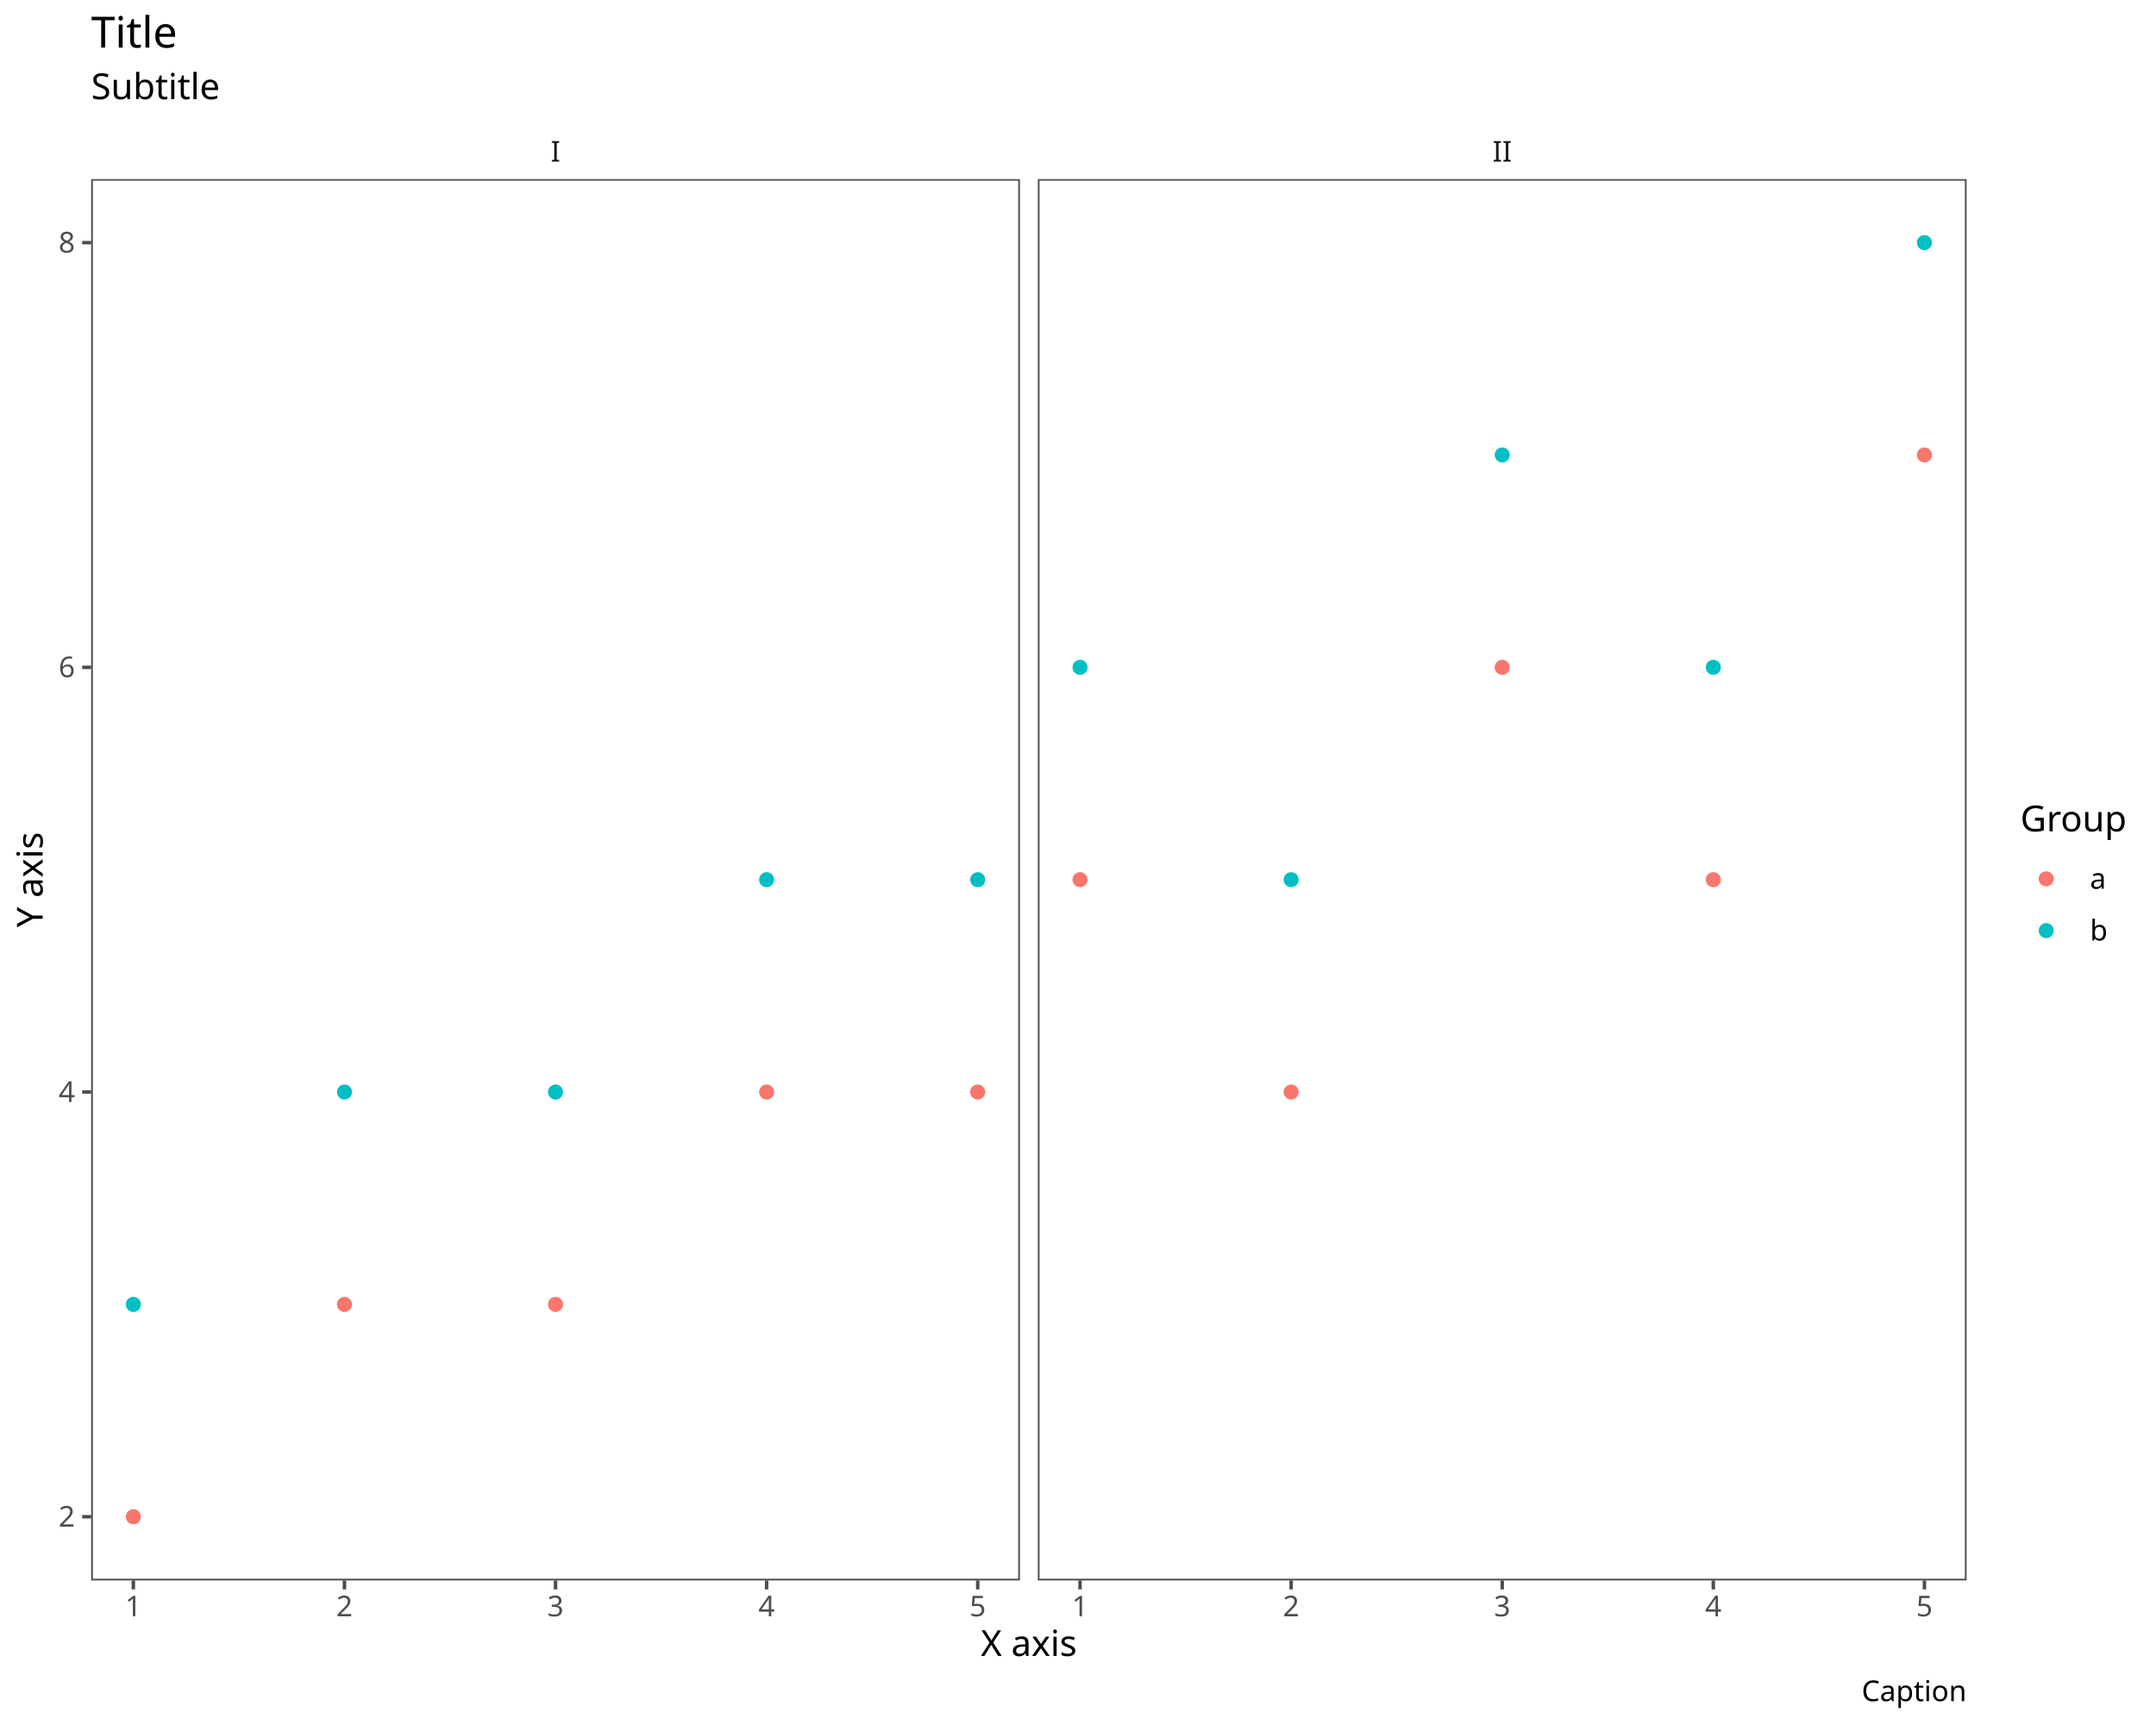
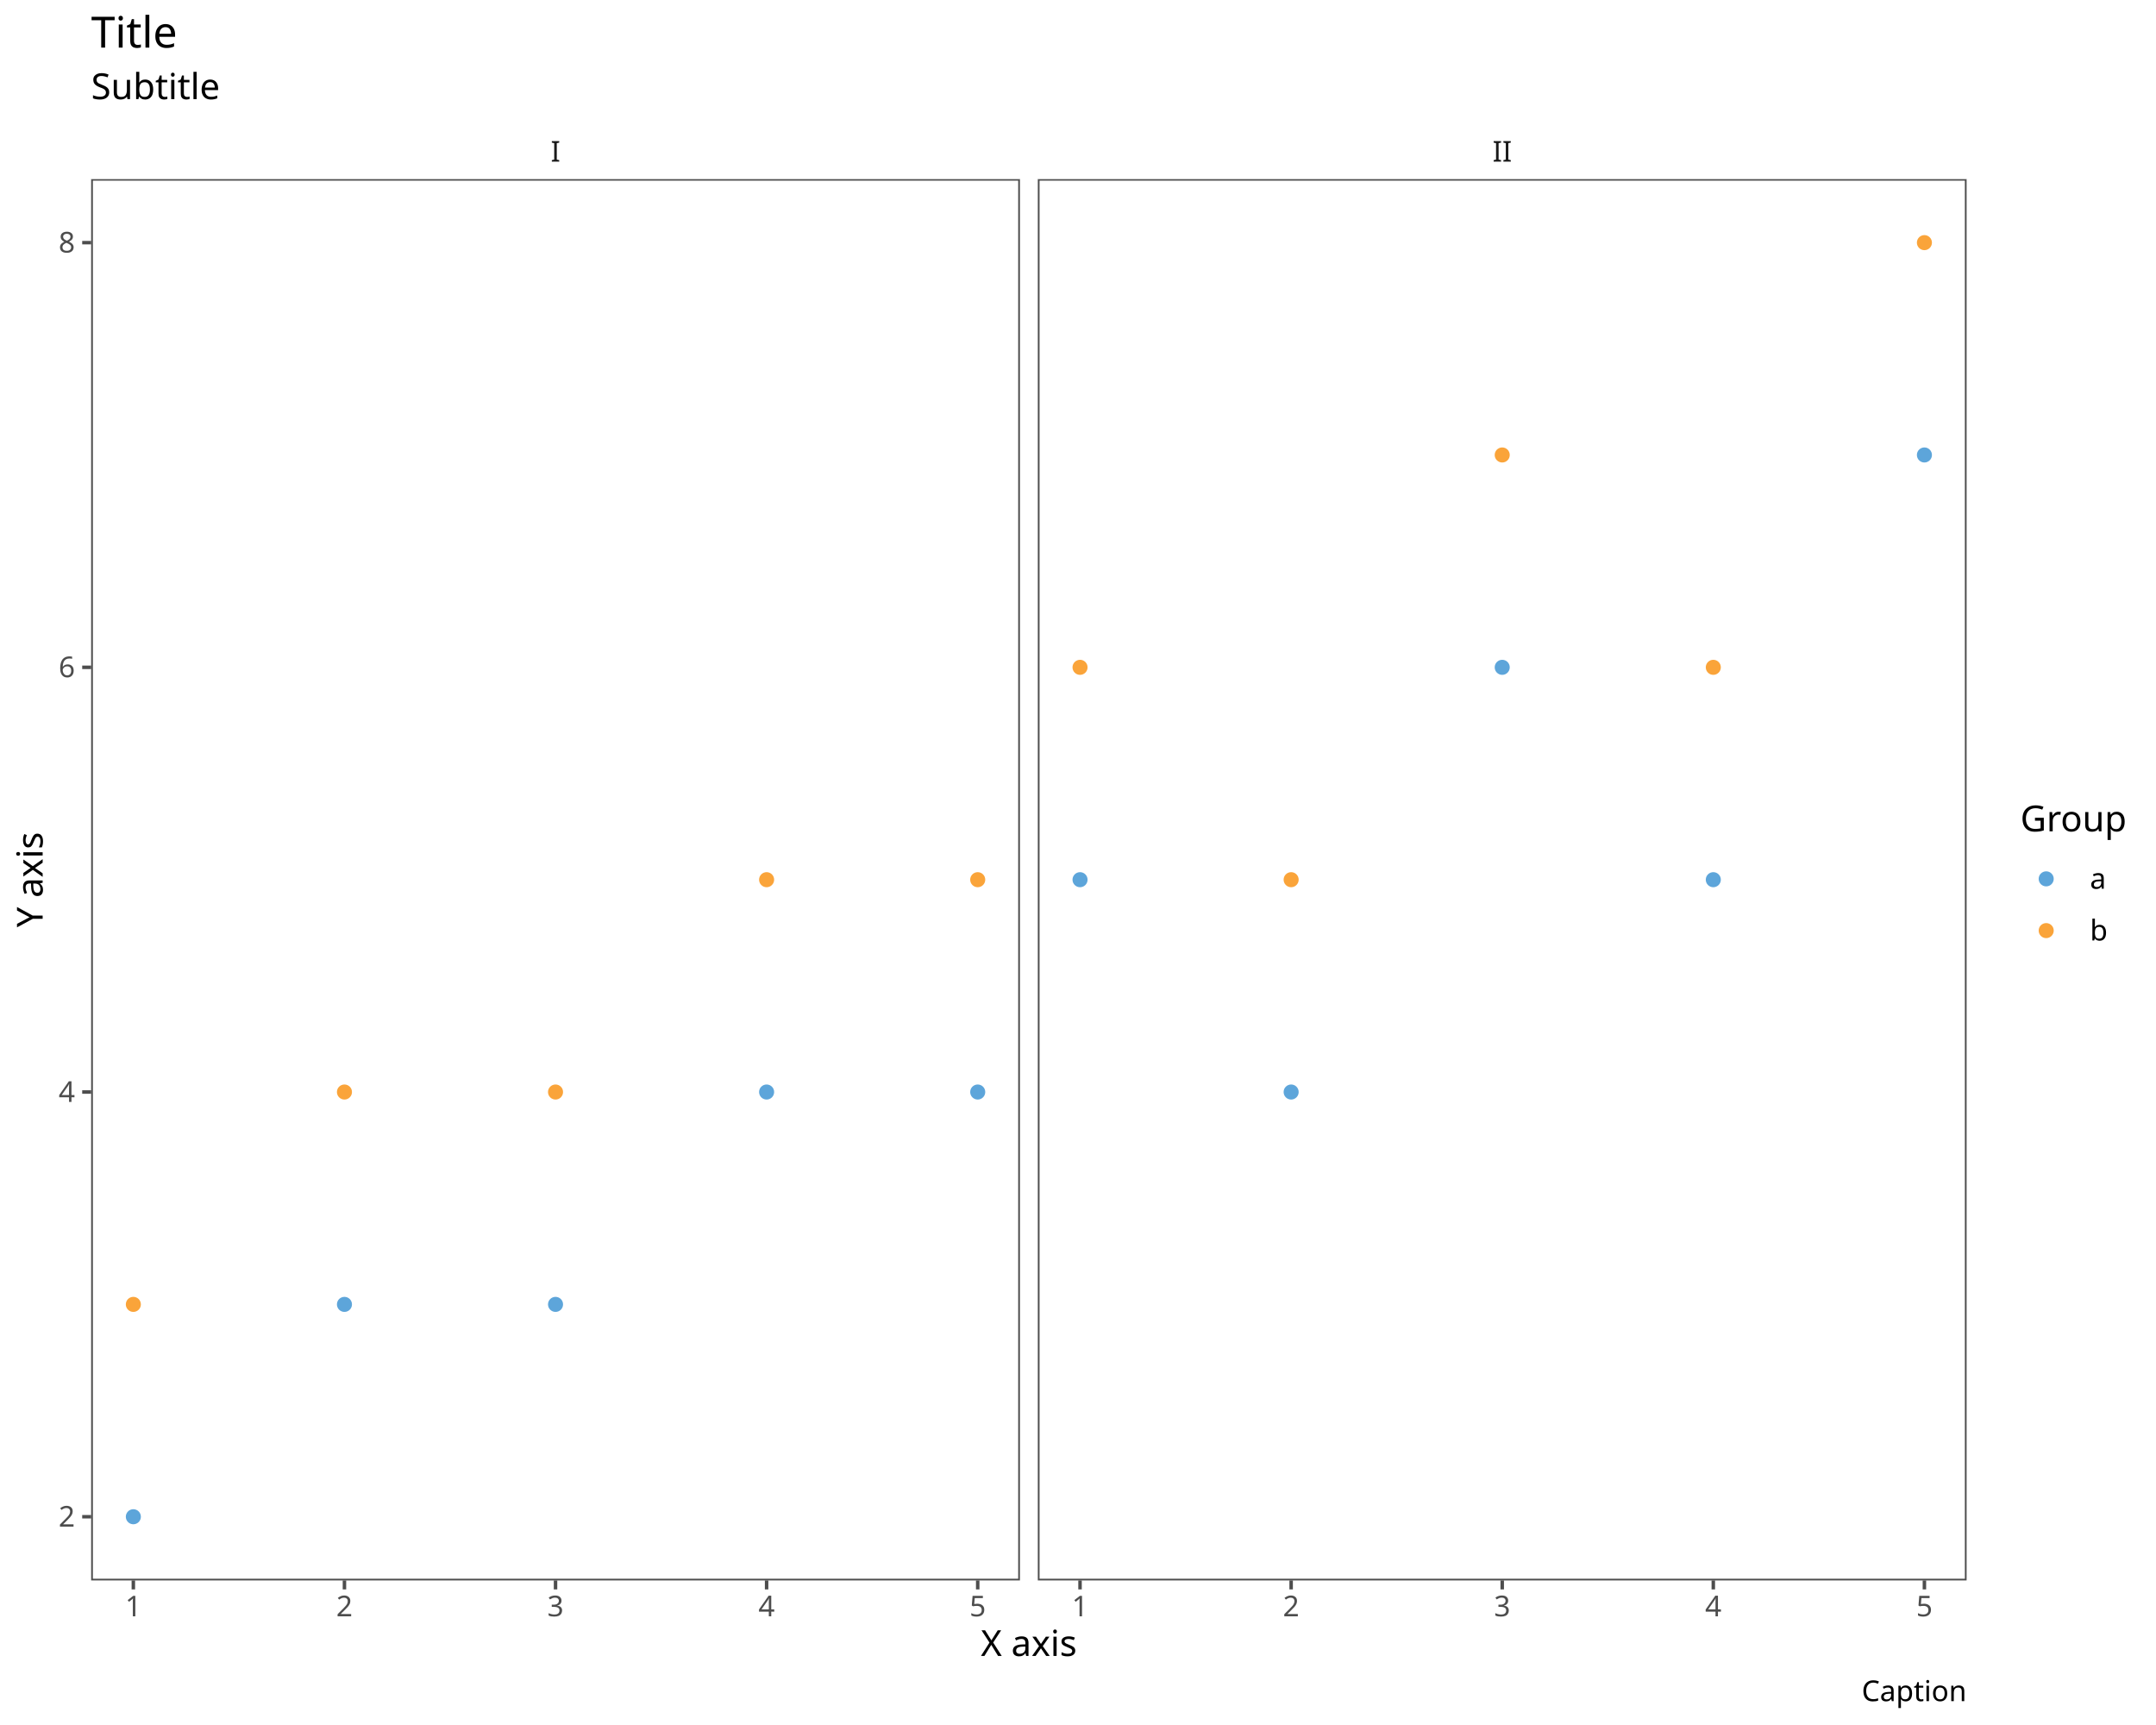
<svg xmlns="http://www.w3.org/2000/svg" class="svglite" data-engine-version="2.0" width="720.00pt" height="576.00pt" viewBox="0 0 720.00 576.00">
  <defs>
    <style type="text/css">
    .svglite line, .svglite polyline, .svglite polygon, .svglite path, .svglite rect, .svglite circle {
      fill: none;
      stroke: #000000;
      stroke-linecap: round;
      stroke-linejoin: round;
      stroke-miterlimit: 10.00;
    }
  </style>
  </defs>
  <rect width="100%" height="100%" style="stroke: none; fill: #FFFFFF;" />
  <defs>
    <clipPath id="cpMC4wMHw3MjAuMDB8MC4wMHw1NzYuMDA=">
      <rect x="0.00" y="0.00" width="720.00" height="576.00" />
    </clipPath>
  </defs>
  <g clip-path="url(#cpMC4wMHw3MjAuMDB8MC4wMHw1NzYuMDA=)">
    <rect x="0.00" y="0.00" width="720.00" height="576.00" style="stroke-width: 1.16; stroke: #FFFFFF; fill: #FFFFFF;" />
  </g>
  <defs>
    <clipPath id="cpMzAuNDR8MzQwLjYxfDU5Ljc1fDUyNy43Mw==">
      <rect x="30.44" y="59.75" width="310.17" height="467.98" />
    </clipPath>
  </defs>
  <g clip-path="url(#cpMzAuNDR8MzQwLjYxfDU5Ljc1fDUyNy43Mw==)">
    <rect x="30.44" y="59.75" width="310.17" height="467.98" style="stroke-width: 1.16; stroke: none; fill: #FFFFFF;" />
-     <circle cx="44.53" cy="506.46" r="2.13" style="stroke-width: 0.77; stroke: #F8766D; fill: #F8766D;" />
-     <circle cx="185.52" cy="435.55" r="2.13" style="stroke-width: 0.77; stroke: #F8766D; fill: #F8766D;" />
-     <circle cx="326.51" cy="364.64" r="2.13" style="stroke-width: 0.77; stroke: #F8766D; fill: #F8766D;" />
-     <circle cx="115.03" cy="435.55" r="2.13" style="stroke-width: 0.77; stroke: #F8766D; fill: #F8766D;" />
-     <circle cx="256.01" cy="364.64" r="2.13" style="stroke-width: 0.77; stroke: #F8766D; fill: #F8766D;" />
-     <circle cx="44.53" cy="435.55" r="2.13" style="stroke-width: 0.77; stroke: #00BFC4; fill: #00BFC4;" />
-     <circle cx="185.52" cy="364.64" r="2.13" style="stroke-width: 0.77; stroke: #00BFC4; fill: #00BFC4;" />
-     <circle cx="326.51" cy="293.74" r="2.13" style="stroke-width: 0.77; stroke: #00BFC4; fill: #00BFC4;" />
-     <circle cx="115.03" cy="364.64" r="2.13" style="stroke-width: 0.77; stroke: #00BFC4; fill: #00BFC4;" />
-     <circle cx="256.01" cy="293.74" r="2.13" style="stroke-width: 0.77; stroke: #00BFC4; fill: #00BFC4;" />
+     <circle cx="44.53" cy="506.46" r="2.13" style="stroke-width: 0.77; stroke: #5DA5DA; fill: #5DA5DA;" />
+     <circle cx="185.52" cy="435.55" r="2.13" style="stroke-width: 0.77; stroke: #5DA5DA; fill: #5DA5DA;" />
+     <circle cx="326.51" cy="364.64" r="2.13" style="stroke-width: 0.77; stroke: #5DA5DA; fill: #5DA5DA;" />
+     <circle cx="115.03" cy="435.55" r="2.13" style="stroke-width: 0.77; stroke: #5DA5DA; fill: #5DA5DA;" />
+     <circle cx="256.01" cy="364.64" r="2.13" style="stroke-width: 0.77; stroke: #5DA5DA; fill: #5DA5DA;" />
+     <circle cx="44.53" cy="435.55" r="2.13" style="stroke-width: 0.77; stroke: #FAA43A; fill: #FAA43A;" />
+     <circle cx="185.52" cy="364.64" r="2.13" style="stroke-width: 0.77; stroke: #FAA43A; fill: #FAA43A;" />
+     <circle cx="326.51" cy="293.74" r="2.13" style="stroke-width: 0.77; stroke: #FAA43A; fill: #FAA43A;" />
+     <circle cx="115.03" cy="364.64" r="2.13" style="stroke-width: 0.77; stroke: #FAA43A; fill: #FAA43A;" />
+     <circle cx="256.01" cy="293.74" r="2.13" style="stroke-width: 0.77; stroke: #FAA43A; fill: #FAA43A;" />
    <rect x="30.44" y="59.75" width="310.17" height="467.98" style="stroke-width: 1.16; stroke: #4D4D4D;" />
  </g>
  <g clip-path="url(#cpMC4wMHw3MjAuMDB8MC4wMHw1NzYuMDA=)">
</g>
  <defs>
    <clipPath id="cpMzQ2LjU4fDY1Ni43NXw1OS43NXw1MjcuNzM=">
      <rect x="346.58" y="59.75" width="310.17" height="467.98" />
    </clipPath>
  </defs>
  <g clip-path="url(#cpMzQ2LjU4fDY1Ni43NXw1OS43NXw1MjcuNzM=)">
    <rect x="346.58" y="59.75" width="310.17" height="467.98" style="stroke-width: 1.16; stroke: none; fill: #FFFFFF;" />
-     <circle cx="431.18" cy="364.64" r="2.13" style="stroke-width: 0.77; stroke: #F8766D; fill: #F8766D;" />
-     <circle cx="572.16" cy="293.74" r="2.13" style="stroke-width: 0.77; stroke: #F8766D; fill: #F8766D;" />
-     <circle cx="360.68" cy="293.74" r="2.13" style="stroke-width: 0.77; stroke: #F8766D; fill: #F8766D;" />
-     <circle cx="501.67" cy="222.83" r="2.13" style="stroke-width: 0.77; stroke: #F8766D; fill: #F8766D;" />
-     <circle cx="642.66" cy="151.92" r="2.13" style="stroke-width: 0.77; stroke: #F8766D; fill: #F8766D;" />
-     <circle cx="431.18" cy="293.74" r="2.13" style="stroke-width: 0.77; stroke: #00BFC4; fill: #00BFC4;" />
-     <circle cx="572.16" cy="222.83" r="2.13" style="stroke-width: 0.77; stroke: #00BFC4; fill: #00BFC4;" />
-     <circle cx="360.68" cy="222.83" r="2.13" style="stroke-width: 0.77; stroke: #00BFC4; fill: #00BFC4;" />
-     <circle cx="501.67" cy="151.92" r="2.13" style="stroke-width: 0.77; stroke: #00BFC4; fill: #00BFC4;" />
-     <circle cx="642.66" cy="81.02" r="2.13" style="stroke-width: 0.77; stroke: #00BFC4; fill: #00BFC4;" />
+     <circle cx="431.18" cy="364.64" r="2.13" style="stroke-width: 0.77; stroke: #5DA5DA; fill: #5DA5DA;" />
+     <circle cx="572.16" cy="293.74" r="2.13" style="stroke-width: 0.77; stroke: #5DA5DA; fill: #5DA5DA;" />
+     <circle cx="360.68" cy="293.74" r="2.13" style="stroke-width: 0.77; stroke: #5DA5DA; fill: #5DA5DA;" />
+     <circle cx="501.67" cy="222.83" r="2.13" style="stroke-width: 0.77; stroke: #5DA5DA; fill: #5DA5DA;" />
+     <circle cx="642.66" cy="151.92" r="2.13" style="stroke-width: 0.77; stroke: #5DA5DA; fill: #5DA5DA;" />
+     <circle cx="431.18" cy="293.74" r="2.13" style="stroke-width: 0.77; stroke: #FAA43A; fill: #FAA43A;" />
+     <circle cx="572.16" cy="222.83" r="2.13" style="stroke-width: 0.77; stroke: #FAA43A; fill: #FAA43A;" />
+     <circle cx="360.68" cy="222.83" r="2.13" style="stroke-width: 0.77; stroke: #FAA43A; fill: #FAA43A;" />
+     <circle cx="501.67" cy="151.92" r="2.13" style="stroke-width: 0.77; stroke: #FAA43A; fill: #FAA43A;" />
+     <circle cx="642.66" cy="81.02" r="2.13" style="stroke-width: 0.77; stroke: #FAA43A; fill: #FAA43A;" />
    <rect x="346.58" y="59.75" width="310.17" height="467.98" style="stroke-width: 1.16; stroke: #4D4D4D;" />
  </g>
  <g clip-path="url(#cpMC4wMHw3MjAuMDB8MC4wMHw1NzYuMDA=)">
</g>
  <defs>
    <clipPath id="cpMzAuNDR8MzQwLjYxfDQxLjU4fDU5Ljc1">
      <rect x="30.44" y="41.58" width="310.17" height="18.16" />
    </clipPath>
  </defs>
  <g clip-path="url(#cpMzAuNDR8MzQwLjYxfDQxLjU4fDU5Ljc1)">
    <rect x="30.44" y="41.58" width="310.17" height="18.16" style="stroke-width: 1.16; stroke: none; fill: #FFFFFF;" />
    <text x="185.52" y="53.97" text-anchor="middle" style="font-size: 9.60px; fill: #1A1A1A; font-family: sans;" textLength="2.67px" lengthAdjust="spacingAndGlyphs">I</text>
  </g>
  <g clip-path="url(#cpMC4wMHw3MjAuMDB8MC4wMHw1NzYuMDA=)">
</g>
  <defs>
    <clipPath id="cpMzQ2LjU4fDY1Ni43NXw0MS41OHw1OS43NQ==">
      <rect x="346.58" y="41.58" width="310.17" height="18.16" />
    </clipPath>
  </defs>
  <g clip-path="url(#cpMzQ2LjU4fDY1Ni43NXw0MS41OHw1OS43NQ==)">
    <rect x="346.58" y="41.58" width="310.17" height="18.16" style="stroke-width: 1.16; stroke: none; fill: #FFFFFF;" />
    <text x="501.67" y="53.97" text-anchor="middle" style="font-size: 9.60px; fill: #1A1A1A; font-family: sans;" textLength="5.33px" lengthAdjust="spacingAndGlyphs">II</text>
  </g>
  <g clip-path="url(#cpMC4wMHw3MjAuMDB8MC4wMHw1NzYuMDA=)">
    <polyline points="44.53,530.72 44.53,527.73 " style="stroke-width: 1.16; stroke: #4D4D4D; stroke-linecap: butt;" />
    <polyline points="115.03,530.72 115.03,527.73 " style="stroke-width: 1.16; stroke: #4D4D4D; stroke-linecap: butt;" />
    <polyline points="185.52,530.72 185.52,527.73 " style="stroke-width: 1.16; stroke: #4D4D4D; stroke-linecap: butt;" />
    <polyline points="256.01,530.72 256.01,527.73 " style="stroke-width: 1.16; stroke: #4D4D4D; stroke-linecap: butt;" />
    <polyline points="326.51,530.72 326.51,527.73 " style="stroke-width: 1.16; stroke: #4D4D4D; stroke-linecap: butt;" />
    <text x="44.53" y="539.71" text-anchor="middle" style="font-size: 9.60px; fill: #4D4D4D; font-family: sans;" textLength="5.34px" lengthAdjust="spacingAndGlyphs">1</text>
    <text x="115.03" y="539.71" text-anchor="middle" style="font-size: 9.60px; fill: #4D4D4D; font-family: sans;" textLength="5.34px" lengthAdjust="spacingAndGlyphs">2</text>
    <text x="185.52" y="539.71" text-anchor="middle" style="font-size: 9.60px; fill: #4D4D4D; font-family: sans;" textLength="5.34px" lengthAdjust="spacingAndGlyphs">3</text>
    <text x="256.01" y="539.71" text-anchor="middle" style="font-size: 9.60px; fill: #4D4D4D; font-family: sans;" textLength="5.34px" lengthAdjust="spacingAndGlyphs">4</text>
    <text x="326.51" y="539.71" text-anchor="middle" style="font-size: 9.60px; fill: #4D4D4D; font-family: sans;" textLength="5.34px" lengthAdjust="spacingAndGlyphs">5</text>
    <polyline points="360.68,530.72 360.68,527.73 " style="stroke-width: 1.16; stroke: #4D4D4D; stroke-linecap: butt;" />
    <polyline points="431.18,530.72 431.18,527.73 " style="stroke-width: 1.16; stroke: #4D4D4D; stroke-linecap: butt;" />
    <polyline points="501.67,530.72 501.67,527.73 " style="stroke-width: 1.16; stroke: #4D4D4D; stroke-linecap: butt;" />
    <polyline points="572.16,530.72 572.16,527.73 " style="stroke-width: 1.16; stroke: #4D4D4D; stroke-linecap: butt;" />
    <polyline points="642.66,530.72 642.66,527.73 " style="stroke-width: 1.16; stroke: #4D4D4D; stroke-linecap: butt;" />
    <text x="360.68" y="539.71" text-anchor="middle" style="font-size: 9.60px; fill: #4D4D4D; font-family: sans;" textLength="5.34px" lengthAdjust="spacingAndGlyphs">1</text>
    <text x="431.18" y="539.71" text-anchor="middle" style="font-size: 9.60px; fill: #4D4D4D; font-family: sans;" textLength="5.34px" lengthAdjust="spacingAndGlyphs">2</text>
    <text x="501.67" y="539.71" text-anchor="middle" style="font-size: 9.60px; fill: #4D4D4D; font-family: sans;" textLength="5.34px" lengthAdjust="spacingAndGlyphs">3</text>
    <text x="572.16" y="539.71" text-anchor="middle" style="font-size: 9.60px; fill: #4D4D4D; font-family: sans;" textLength="5.34px" lengthAdjust="spacingAndGlyphs">4</text>
    <text x="642.66" y="539.71" text-anchor="middle" style="font-size: 9.60px; fill: #4D4D4D; font-family: sans;" textLength="5.34px" lengthAdjust="spacingAndGlyphs">5</text>
    <text x="25.06" y="509.76" text-anchor="end" style="font-size: 9.60px; fill: #4D4D4D; font-family: sans;" textLength="5.34px" lengthAdjust="spacingAndGlyphs">2</text>
    <text x="25.06" y="367.95" text-anchor="end" style="font-size: 9.60px; fill: #4D4D4D; font-family: sans;" textLength="5.34px" lengthAdjust="spacingAndGlyphs">4</text>
    <text x="25.06" y="226.13" text-anchor="end" style="font-size: 9.60px; fill: #4D4D4D; font-family: sans;" textLength="5.34px" lengthAdjust="spacingAndGlyphs">6</text>
    <text x="25.06" y="84.32" text-anchor="end" style="font-size: 9.60px; fill: #4D4D4D; font-family: sans;" textLength="5.34px" lengthAdjust="spacingAndGlyphs">8</text>
    <polyline points="27.45,506.46 30.44,506.46 " style="stroke-width: 1.16; stroke: #4D4D4D; stroke-linecap: butt;" />
    <polyline points="27.45,364.64 30.44,364.64 " style="stroke-width: 1.16; stroke: #4D4D4D; stroke-linecap: butt;" />
    <polyline points="27.45,222.83 30.44,222.83 " style="stroke-width: 1.16; stroke: #4D4D4D; stroke-linecap: butt;" />
    <polyline points="27.45,81.02 30.44,81.02 " style="stroke-width: 1.16; stroke: #4D4D4D; stroke-linecap: butt;" />
    <text x="343.59" y="552.95" text-anchor="middle" style="font-size: 12.00px; font-family: sans;" textLength="32.69px" lengthAdjust="spacingAndGlyphs">X axis</text>
    <text transform="translate(14.24,293.74) rotate(-90)" text-anchor="middle" style="font-size: 12.00px; font-family: sans;" textLength="32.69px" lengthAdjust="spacingAndGlyphs">Y axis</text>
    <rect x="668.71" y="262.12" width="45.31" height="63.24" style="stroke-width: 1.16; stroke: none; fill: #FFFFFF;" />
    <text x="674.69" y="277.60" style="font-size: 12.00px; font-family: sans;" textLength="33.36px" lengthAdjust="spacingAndGlyphs">Group</text>
    <rect x="674.69" y="284.82" width="17.28" height="17.28" style="stroke-width: 1.16; stroke: none; fill: #FFFFFF;" />
-     <circle cx="683.33" cy="293.46" r="2.13" style="stroke-width: 0.77; stroke: #F8766D; fill: #F8766D;" />
+     <circle cx="683.33" cy="293.46" r="2.13" style="stroke-width: 0.77; stroke: #5DA5DA; fill: #5DA5DA;" />
    <rect x="674.69" y="302.10" width="17.28" height="17.28" style="stroke-width: 1.16; stroke: none; fill: #FFFFFF;" />
-     <circle cx="683.33" cy="310.74" r="2.13" style="stroke-width: 0.77; stroke: #00BFC4; fill: #00BFC4;" />
+     <circle cx="683.33" cy="310.74" r="2.13" style="stroke-width: 0.77; stroke: #FAA43A; fill: #FAA43A;" />
    <text x="697.94" y="296.76" style="font-size: 9.60px; font-family: sans;" textLength="5.34px" lengthAdjust="spacingAndGlyphs">a</text>
    <text x="697.94" y="314.04" style="font-size: 9.60px; font-family: sans;" textLength="5.34px" lengthAdjust="spacingAndGlyphs">b</text>
    <text x="30.44" y="33.11" style="font-size: 12.00px; font-family: sans;" textLength="40.02px" lengthAdjust="spacingAndGlyphs">Subtitle</text>
    <text x="30.44" y="15.89" style="font-size: 14.40px; font-family: sans;" textLength="27.20px" lengthAdjust="spacingAndGlyphs">Title</text>
    <text x="656.75" y="568.03" text-anchor="end" style="font-size: 9.60px; font-family: sans;" textLength="33.09px" lengthAdjust="spacingAndGlyphs">Caption</text>
  </g>
</svg>
